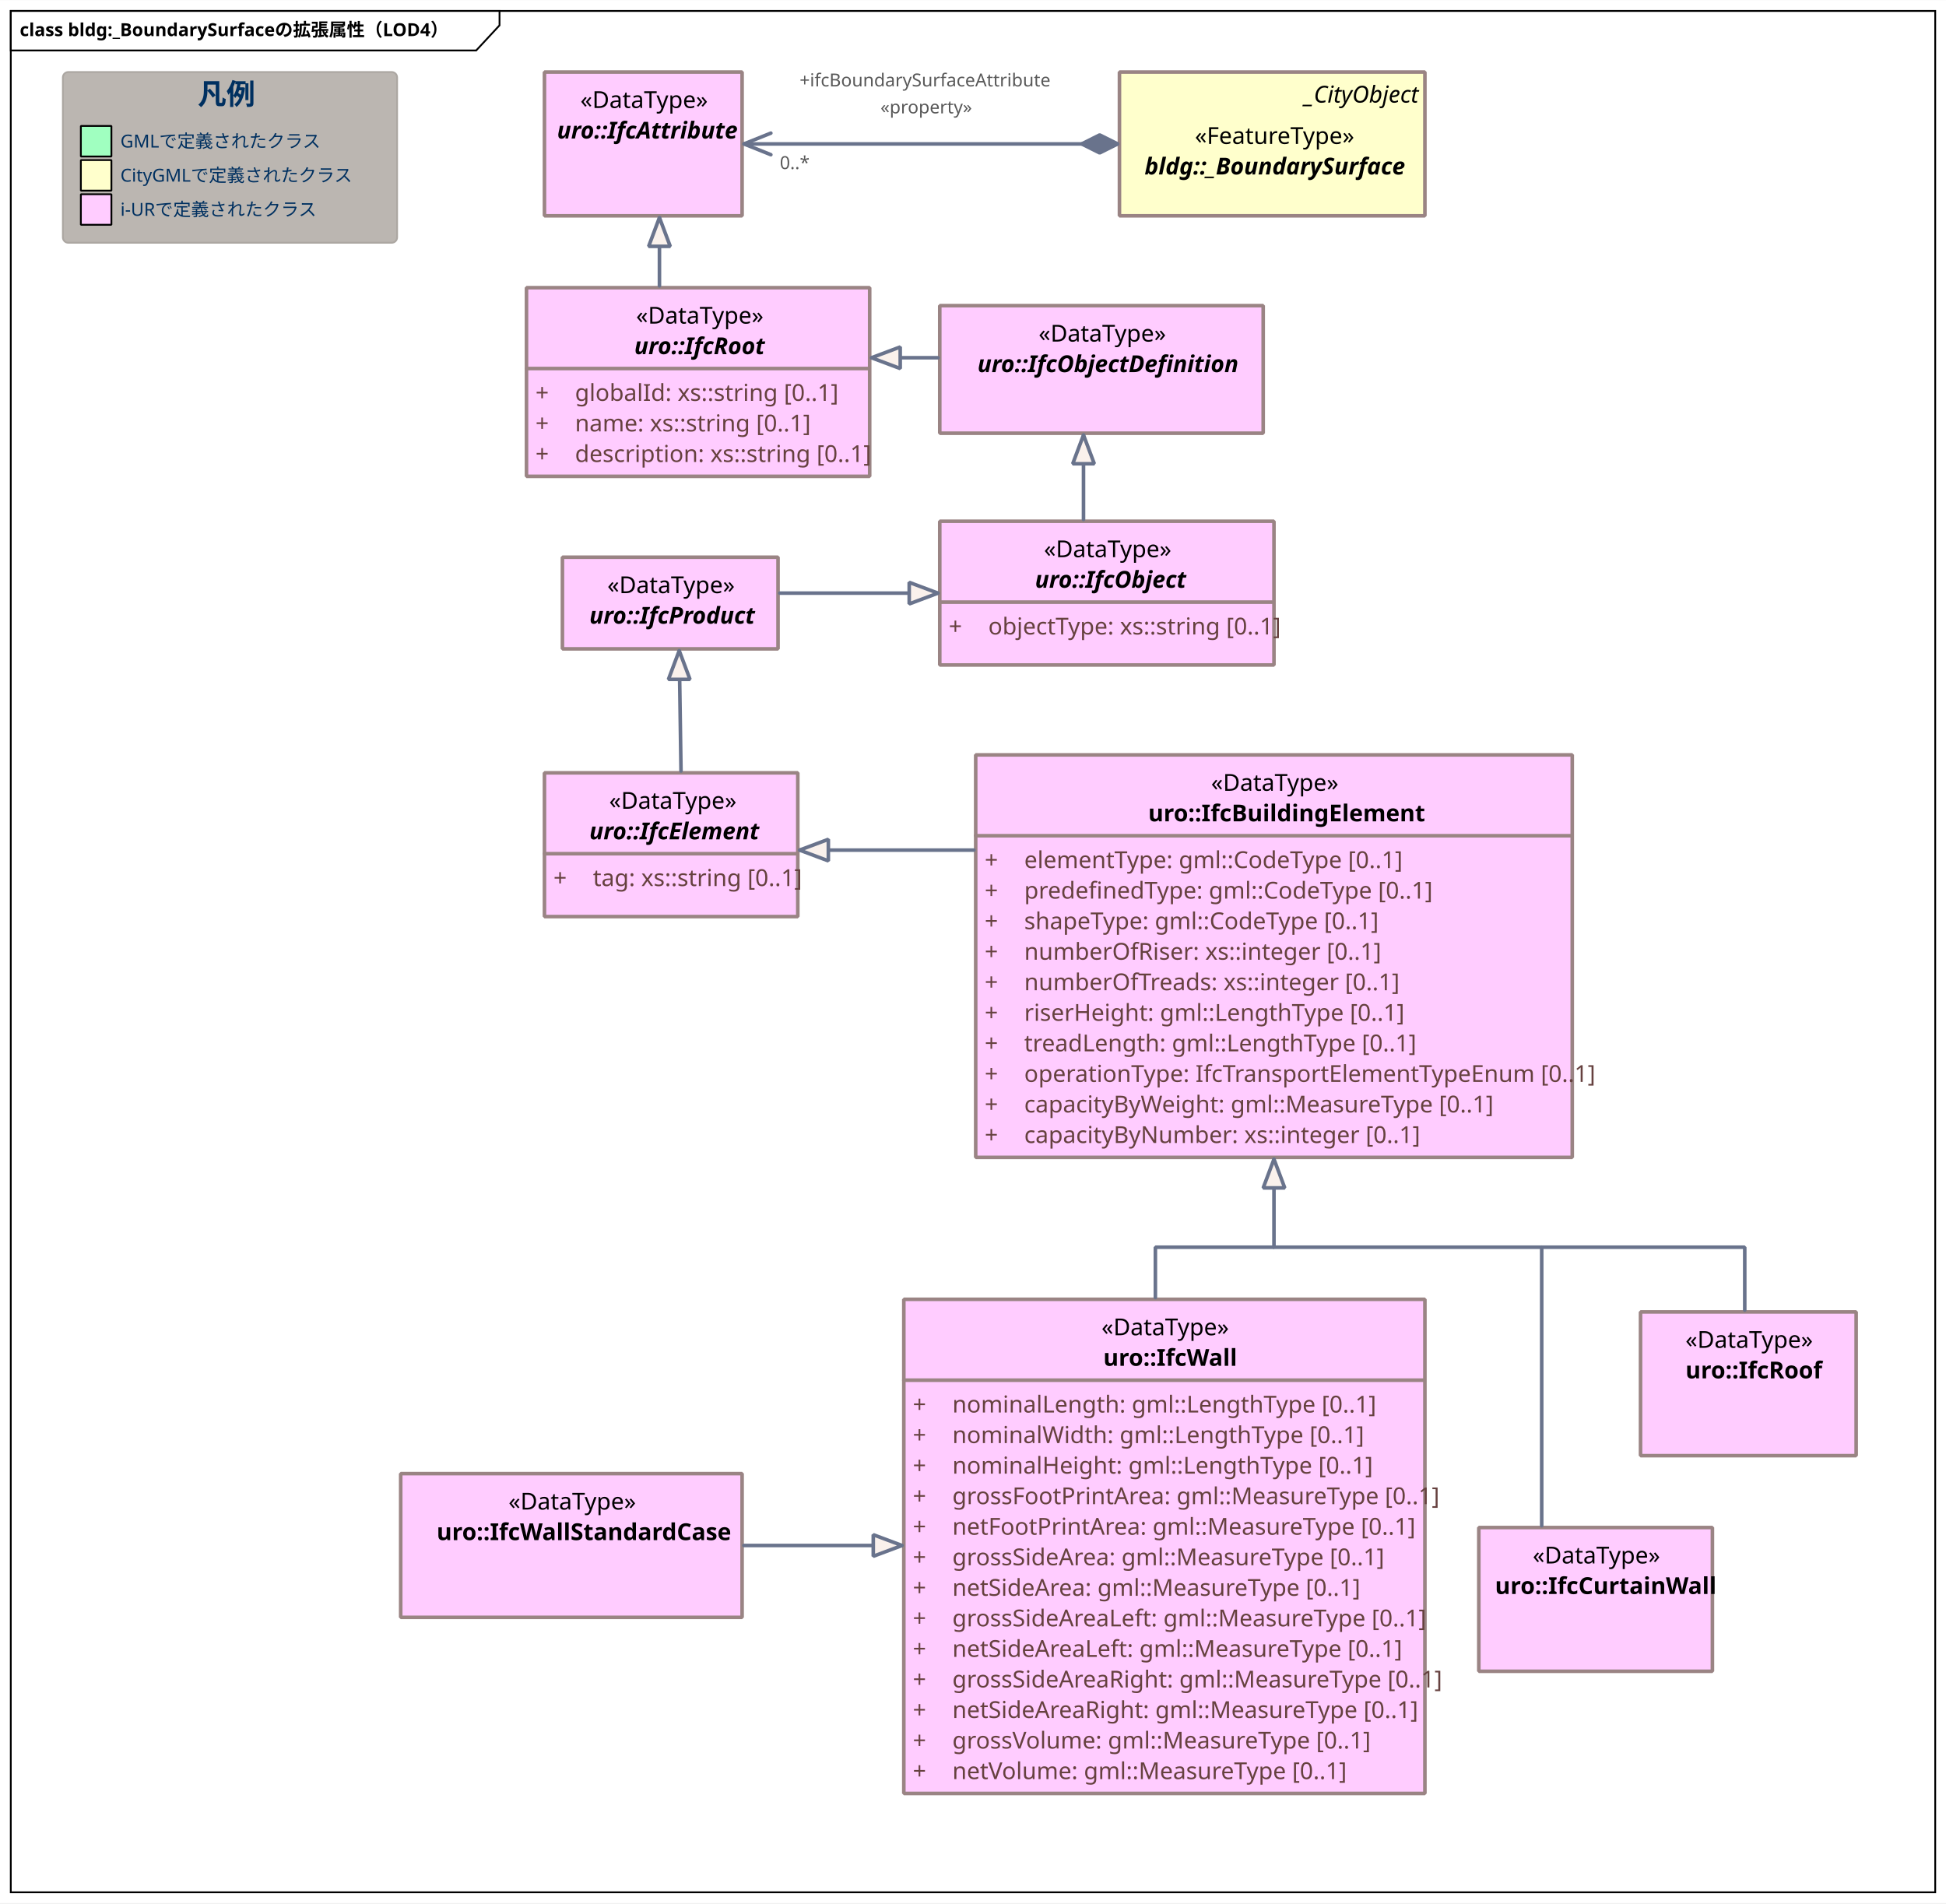
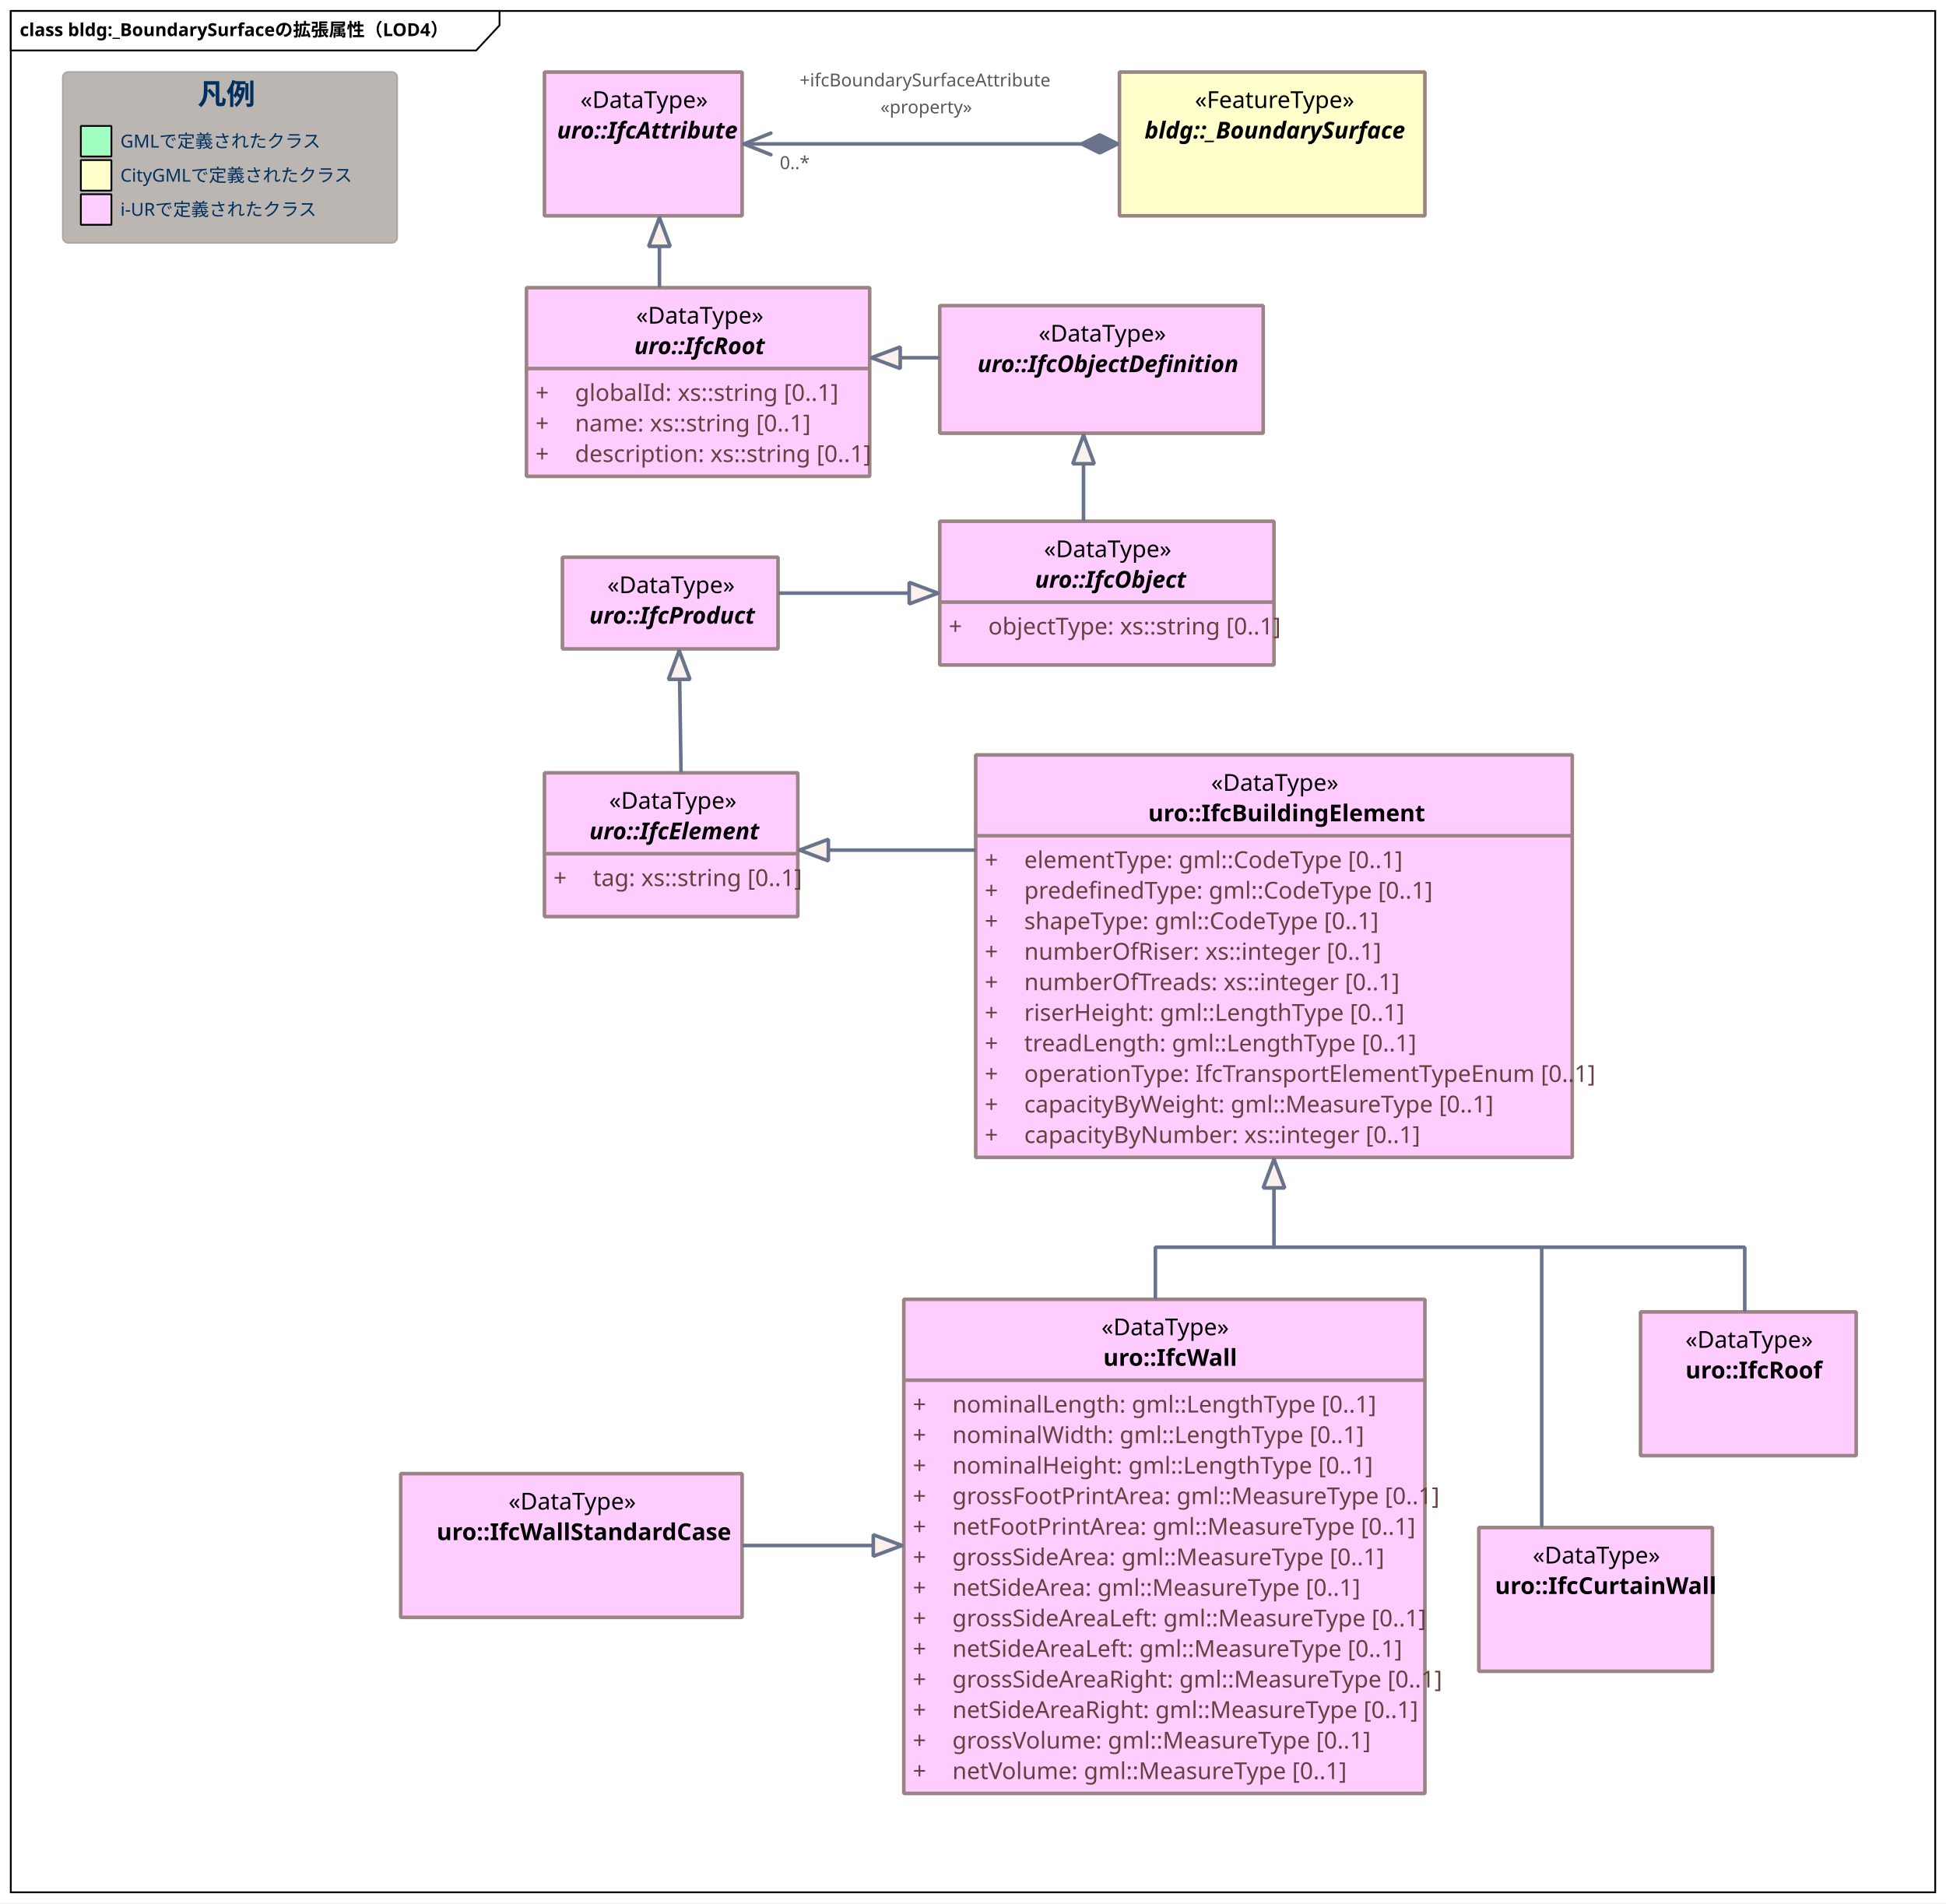
<svg xmlns="http://www.w3.org/2000/svg" width="28.65cm" height="28.02cm" viewBox="0 0 1083 1059">
  <g style="fill:#FFFFFF;fill-opacity:1.00;">
    <rect x="0" y="0" width="1083" height="1059" shape-rendering="auto" />
  </g>
  <g style="stroke-width:1;stroke-linecap:square;stroke-linejoin:miter; fill:#000000;fill-opacity:0.00; stroke:#000000; stroke-opacity:1.00">
    <path d="M 6 6 L 6 1053 L 1077 1053 L 1077 6 L 6 6" shape-rendering="auto" />
  </g>
  <g style="stroke-width:1;stroke-linecap:square;stroke-linejoin:miter; fill:#FFFFFF;fill-opacity:1.00; stroke:#000000; stroke-opacity:1.00">
    <polygon points="6 28 265 28 278 14 278 6 6 6 6 28" shape-rendering="auto" style="fill-rule:evenodd;" />
  </g>
  <g style="stroke-width:1;stroke-linecap:square;stroke-linejoin:miter; fill:#000000;fill-opacity:1.00; stroke:#000000; stroke-opacity:0.00">
    <text x="11.00" y="20.00" textLength="252" style="font-family:メイリオ; font-weight:700; font-style:normal; font-size:10px; fill:#000000;fill-opacity:1.00; stroke:#000000; stroke-opacity:0.00 stroke-width:0; white-space: pre;" xml:space="preserve" transform="rotate(-0.00 11.00 20.00)">class bldg:_BoundarySurfaceの拡張属性（LOD4）</text>
  </g>
  <g style="stroke-width:2;stroke-linecap:round;stroke-linejoin:bevel; fill:#FFFFCC;fill-opacity:1.00; stroke:#9A8484; stroke-opacity:1.00">
    <rect x="623" y="40" width="170" height="80" rx="0.00" shape-rendering="auto" />
  </g>
  <g style="stroke-width:1;stroke-linecap:round;stroke-linejoin:bevel; fill:#000000;fill-opacity:1.00; stroke:#000000; stroke-opacity:0.00">
-     <text x="726.00" y="57.00" textLength="64" style="font-family:Yu Gothic UI; font-weight:400; font-style:italic; font-size:13px; fill:#000000;fill-opacity:1.00; stroke:#000000; stroke-opacity:0.00 stroke-width:0; white-space: pre;" xml:space="preserve" transform="rotate(-0.00 726.00 57.00)">_CityObject</text>
-     <text x="665.00" y="80.00" textLength="85" style="font-family:Yu Gothic UI; font-weight:400; font-style:normal; font-size:13px; fill:#000000;fill-opacity:1.00; stroke:#000000; stroke-opacity:0.00 stroke-width:0; white-space: pre;" xml:space="preserve" transform="rotate(-0.00 665.00 80.00)">«FeatureType»</text>
-     <text x="637.00" y="97.00" textLength="141" style="font-family:Yu Gothic UI; font-weight:700; font-style:italic; font-size:13px; fill:#000000;fill-opacity:1.00; stroke:#000000; stroke-opacity:0.00 stroke-width:0; white-space: pre;" xml:space="preserve" transform="rotate(-0.00 637.00 97.00)">bldg::_BoundarySurface</text>
+     <text x="665.00" y="60.00" textLength="85" style="font-family:Yu Gothic UI; font-weight:400; font-style:normal; font-size:13px; fill:#000000;fill-opacity:1.00; stroke:#000000; stroke-opacity:0.00 stroke-width:0; white-space: pre;" xml:space="preserve" transform="rotate(-0.00 665.00 60.00)">«FeatureType»</text>
+     <text x="637.00" y="77.00" textLength="141" style="font-family:Yu Gothic UI; font-weight:700; font-style:italic; font-size:13px; fill:#000000;fill-opacity:1.00; stroke:#000000; stroke-opacity:0.00 stroke-width:0; white-space: pre;" xml:space="preserve" transform="rotate(-0.00 637.00 77.00)">bldg::_BoundarySurface</text>
  </g>
  <g style="stroke-width:2;stroke-linecap:round;stroke-linejoin:bevel; fill:#FFCCFF;fill-opacity:1.00; stroke:#9A8484; stroke-opacity:1.00">
    <rect x="303" y="40" width="110" height="80" rx="0.00" shape-rendering="auto" />
  </g>
  <g style="stroke-width:1;stroke-linecap:round;stroke-linejoin:bevel; fill:#000000;fill-opacity:1.00; stroke:#000000; stroke-opacity:0.00">
    <text x="323.00" y="60.00" textLength="69" style="font-family:Yu Gothic UI; font-weight:400; font-style:normal; font-size:13px; fill:#000000;fill-opacity:1.00; stroke:#000000; stroke-opacity:0.00 stroke-width:0; white-space: pre;" xml:space="preserve" transform="rotate(-0.00 323.00 60.00)">«DataType»</text>
    <text x="310.00" y="77.00" textLength="96" style="font-family:Yu Gothic UI; font-weight:700; font-style:italic; font-size:13px; fill:#000000;fill-opacity:1.00; stroke:#000000; stroke-opacity:0.00 stroke-width:0; white-space: pre;" xml:space="preserve" transform="rotate(-0.00 310.00 77.00)">uro::IfcAttribute</text>
  </g>
  <g style="stroke-width:2;stroke-linecap:round;stroke-linejoin:bevel; fill:#FFCCFF;fill-opacity:1.00; stroke:#9A8484; stroke-opacity:1.00">
    <rect x="293" y="160" width="191" height="105" rx="0.00" shape-rendering="auto" />
  </g>
  <g style="stroke-width:1;stroke-linecap:round;stroke-linejoin:bevel; fill:#000000;fill-opacity:1.00; stroke:#000000; stroke-opacity:0.00">
    <text x="354.00" y="180.00" textLength="69" style="font-family:Yu Gothic UI; font-weight:400; font-style:normal; font-size:13px; fill:#000000;fill-opacity:1.00; stroke:#000000; stroke-opacity:0.00 stroke-width:0; white-space: pre;" xml:space="preserve" transform="rotate(-0.00 354.00 180.00)">«DataType»</text>
    <text x="353.00" y="197.00" textLength="70" style="font-family:Yu Gothic UI; font-weight:700; font-style:italic; font-size:13px; fill:#000000;fill-opacity:1.00; stroke:#000000; stroke-opacity:0.00 stroke-width:0; white-space: pre;" xml:space="preserve" transform="rotate(-0.00 353.00 197.00)">uro::IfcRoot</text>
  </g>
  <g style="stroke-width:2;stroke-linecap:round;stroke-linejoin:bevel; fill:#000000;fill-opacity:0.00; stroke:#9A8484; stroke-opacity:1.00">
    <path d="M 293 205 L 483 205" shape-rendering="auto" />
  </g>
  <g style="stroke-width:1;stroke-linecap:round;stroke-linejoin:bevel; fill:#66413F;fill-opacity:1.00; stroke:#000000; stroke-opacity:0.00">
    <text x="298.00" y="223.00" textLength="13" style="font-family:Yu Gothic UI; font-weight:400; font-style:normal; font-size:13px; fill:#66413F;fill-opacity:1.00; stroke:#000000; stroke-opacity:0.00 stroke-width:0; white-space: pre;" xml:space="preserve" transform="rotate(-0.00 298.00 223.00)">+ </text>
    <text x="320.00" y="223.00" textLength="138" style="font-family:Yu Gothic UI; font-weight:400; font-style:normal; font-size:13px; fill:#66413F;fill-opacity:1.00; stroke:#000000; stroke-opacity:0.00 stroke-width:0; white-space: pre;" xml:space="preserve" transform="rotate(-0.00 320.00 223.00)">globalId: xs::string [0..1]</text>
    <text x="298.00" y="240.00" textLength="13" style="font-family:Yu Gothic UI; font-weight:400; font-style:normal; font-size:13px; fill:#66413F;fill-opacity:1.00; stroke:#000000; stroke-opacity:0.00 stroke-width:0; white-space: pre;" xml:space="preserve" transform="rotate(-0.00 298.00 240.00)">+ </text>
    <text x="320.00" y="240.00" textLength="122" style="font-family:Yu Gothic UI; font-weight:400; font-style:normal; font-size:13px; fill:#66413F;fill-opacity:1.00; stroke:#000000; stroke-opacity:0.00 stroke-width:0; white-space: pre;" xml:space="preserve" transform="rotate(-0.00 320.00 240.00)">name: xs::string [0..1]</text>
    <text x="298.00" y="257.00" textLength="13" style="font-family:Yu Gothic UI; font-weight:400; font-style:normal; font-size:13px; fill:#66413F;fill-opacity:1.00; stroke:#000000; stroke-opacity:0.00 stroke-width:0; white-space: pre;" xml:space="preserve" transform="rotate(-0.00 298.00 257.00)">+ </text>
    <text x="320.00" y="257.00" textLength="155" style="font-family:Yu Gothic UI; font-weight:400; font-style:normal; font-size:13px; fill:#66413F;fill-opacity:1.00; stroke:#000000; stroke-opacity:0.00 stroke-width:0; white-space: pre;" xml:space="preserve" transform="rotate(-0.00 320.00 257.00)">description: xs::string [0..1]</text>
  </g>
  <g style="stroke-width:2;stroke-linecap:round;stroke-linejoin:bevel; fill:#FFCCFF;fill-opacity:1.00; stroke:#9A8484; stroke-opacity:1.00">
    <rect x="523" y="170" width="180" height="71" rx="0.00" shape-rendering="auto" />
  </g>
  <g style="stroke-width:1;stroke-linecap:round;stroke-linejoin:bevel; fill:#000000;fill-opacity:1.00; stroke:#000000; stroke-opacity:0.00">
    <text x="578.00" y="190.00" textLength="69" style="font-family:Yu Gothic UI; font-weight:400; font-style:normal; font-size:13px; fill:#000000;fill-opacity:1.00; stroke:#000000; stroke-opacity:0.00 stroke-width:0; white-space: pre;" xml:space="preserve" transform="rotate(-0.00 578.00 190.00)">«DataType»</text>
    <text x="544.00" y="207.00" textLength="138" style="font-family:Yu Gothic UI; font-weight:700; font-style:italic; font-size:13px; fill:#000000;fill-opacity:1.00; stroke:#000000; stroke-opacity:0.00 stroke-width:0; white-space: pre;" xml:space="preserve" transform="rotate(-0.00 544.00 207.00)">uro::IfcObjectDefinition</text>
  </g>
  <g style="stroke-width:2;stroke-linecap:round;stroke-linejoin:bevel; fill:#FFCCFF;fill-opacity:1.00; stroke:#9A8484; stroke-opacity:1.00">
    <rect x="523" y="290" width="186" height="80" rx="0.00" shape-rendering="auto" />
  </g>
  <g style="stroke-width:1;stroke-linecap:round;stroke-linejoin:bevel; fill:#000000;fill-opacity:1.00; stroke:#000000; stroke-opacity:0.00">
    <text x="581.00" y="310.00" textLength="69" style="font-family:Yu Gothic UI; font-weight:400; font-style:normal; font-size:13px; fill:#000000;fill-opacity:1.00; stroke:#000000; stroke-opacity:0.00 stroke-width:0; white-space: pre;" xml:space="preserve" transform="rotate(-0.00 581.00 310.00)">«DataType»</text>
    <text x="576.00" y="327.00" textLength="80" style="font-family:Yu Gothic UI; font-weight:700; font-style:italic; font-size:13px; fill:#000000;fill-opacity:1.00; stroke:#000000; stroke-opacity:0.00 stroke-width:0; white-space: pre;" xml:space="preserve" transform="rotate(-0.00 576.00 327.00)">uro::IfcObject</text>
  </g>
  <g style="stroke-width:2;stroke-linecap:round;stroke-linejoin:bevel; fill:#000000;fill-opacity:0.00; stroke:#9A8484; stroke-opacity:1.00">
    <path d="M 523 335 L 708 335" shape-rendering="auto" />
  </g>
  <g style="stroke-width:1;stroke-linecap:round;stroke-linejoin:bevel; fill:#66413F;fill-opacity:1.00; stroke:#000000; stroke-opacity:0.00">
    <text x="528.00" y="353.00" textLength="13" style="font-family:Yu Gothic UI; font-weight:400; font-style:normal; font-size:13px; fill:#66413F;fill-opacity:1.00; stroke:#000000; stroke-opacity:0.00 stroke-width:0; white-space: pre;" xml:space="preserve" transform="rotate(-0.00 528.00 353.00)">+ </text>
    <text x="550.00" y="353.00" textLength="154" style="font-family:Yu Gothic UI; font-weight:400; font-style:normal; font-size:13px; fill:#66413F;fill-opacity:1.00; stroke:#000000; stroke-opacity:0.00 stroke-width:0; white-space: pre;" xml:space="preserve" transform="rotate(-0.00 550.00 353.00)">objectType: xs::string [0..1]</text>
  </g>
  <g style="stroke-width:2;stroke-linecap:round;stroke-linejoin:bevel; fill:#FFCCFF;fill-opacity:1.00; stroke:#9A8484; stroke-opacity:1.00">
    <rect x="313" y="310" width="120" height="51" rx="0.00" shape-rendering="auto" />
  </g>
  <g style="stroke-width:1;stroke-linecap:round;stroke-linejoin:bevel; fill:#000000;fill-opacity:1.00; stroke:#000000; stroke-opacity:0.00">
    <text x="338.00" y="330.00" textLength="69" style="font-family:Yu Gothic UI; font-weight:400; font-style:normal; font-size:13px; fill:#000000;fill-opacity:1.00; stroke:#000000; stroke-opacity:0.00 stroke-width:0; white-space: pre;" xml:space="preserve" transform="rotate(-0.00 338.00 330.00)">«DataType»</text>
    <text x="328.00" y="347.00" textLength="89" style="font-family:Yu Gothic UI; font-weight:700; font-style:italic; font-size:13px; fill:#000000;fill-opacity:1.00; stroke:#000000; stroke-opacity:0.00 stroke-width:0; white-space: pre;" xml:space="preserve" transform="rotate(-0.00 328.00 347.00)">uro::IfcProduct</text>
  </g>
  <g style="stroke-width:2;stroke-linecap:round;stroke-linejoin:bevel; fill:#FFCCFF;fill-opacity:1.00; stroke:#9A8484; stroke-opacity:1.00">
    <rect x="303" y="430" width="141" height="80" rx="0.00" shape-rendering="auto" />
  </g>
  <g style="stroke-width:1;stroke-linecap:round;stroke-linejoin:bevel; fill:#000000;fill-opacity:1.00; stroke:#000000; stroke-opacity:0.00">
    <text x="339.00" y="450.00" textLength="69" style="font-family:Yu Gothic UI; font-weight:400; font-style:normal; font-size:13px; fill:#000000;fill-opacity:1.00; stroke:#000000; stroke-opacity:0.00 stroke-width:0; white-space: pre;" xml:space="preserve" transform="rotate(-0.00 339.00 450.00)">«DataType»</text>
    <text x="328.00" y="467.00" textLength="90" style="font-family:Yu Gothic UI; font-weight:700; font-style:italic; font-size:13px; fill:#000000;fill-opacity:1.00; stroke:#000000; stroke-opacity:0.00 stroke-width:0; white-space: pre;" xml:space="preserve" transform="rotate(-0.00 328.00 467.00)">uro::IfcElement</text>
  </g>
  <g style="stroke-width:2;stroke-linecap:round;stroke-linejoin:bevel; fill:#000000;fill-opacity:0.00; stroke:#9A8484; stroke-opacity:1.00">
    <path d="M 303 475 L 443 475" shape-rendering="auto" />
  </g>
  <g style="stroke-width:1;stroke-linecap:round;stroke-linejoin:bevel; fill:#66413F;fill-opacity:1.00; stroke:#000000; stroke-opacity:0.00">
    <text x="308.00" y="493.00" textLength="13" style="font-family:Yu Gothic UI; font-weight:400; font-style:normal; font-size:13px; fill:#66413F;fill-opacity:1.00; stroke:#000000; stroke-opacity:0.00 stroke-width:0; white-space: pre;" xml:space="preserve" transform="rotate(-0.00 308.00 493.00)">+ </text>
    <text x="330.00" y="493.00" textLength="109" style="font-family:Yu Gothic UI; font-weight:400; font-style:normal; font-size:13px; fill:#66413F;fill-opacity:1.00; stroke:#000000; stroke-opacity:0.00 stroke-width:0; white-space: pre;" xml:space="preserve" transform="rotate(-0.00 330.00 493.00)">tag: xs::string [0..1]</text>
  </g>
  <g style="stroke-width:2;stroke-linecap:round;stroke-linejoin:bevel; fill:#FFCCFF;fill-opacity:1.00; stroke:#9A8484; stroke-opacity:1.00">
    <rect x="543" y="420" width="332" height="224" rx="0.00" shape-rendering="auto" />
  </g>
  <g style="stroke-width:1;stroke-linecap:round;stroke-linejoin:bevel; fill:#000000;fill-opacity:1.00; stroke:#000000; stroke-opacity:0.00">
    <text x="674.00" y="440.00" textLength="69" style="font-family:Yu Gothic UI; font-weight:400; font-style:normal; font-size:13px; fill:#000000;fill-opacity:1.00; stroke:#000000; stroke-opacity:0.00 stroke-width:0; white-space: pre;" xml:space="preserve" transform="rotate(-0.00 674.00 440.00)">«DataType»</text>
    <text x="639.00" y="457.00" textLength="139" style="font-family:Yu Gothic UI; font-weight:700; font-style:normal; font-size:13px; fill:#000000;fill-opacity:1.00; stroke:#000000; stroke-opacity:0.00 stroke-width:0; white-space: pre;" xml:space="preserve" transform="rotate(-0.00 639.00 457.00)">uro::IfcBuildingElement</text>
  </g>
  <g style="stroke-width:2;stroke-linecap:round;stroke-linejoin:bevel; fill:#000000;fill-opacity:0.00; stroke:#9A8484; stroke-opacity:1.00">
    <path d="M 543 465 L 874 465" shape-rendering="auto" />
  </g>
  <g style="stroke-width:1;stroke-linecap:round;stroke-linejoin:bevel; fill:#66413F;fill-opacity:1.00; stroke:#000000; stroke-opacity:0.00">
    <text x="548.00" y="483.00" textLength="13" style="font-family:Yu Gothic UI; font-weight:400; font-style:normal; font-size:13px; fill:#66413F;fill-opacity:1.00; stroke:#000000; stroke-opacity:0.00 stroke-width:0; white-space: pre;" xml:space="preserve" transform="rotate(-0.00 548.00 483.00)">+ </text>
    <text x="570.00" y="483.00" textLength="200" style="font-family:Yu Gothic UI; font-weight:400; font-style:normal; font-size:13px; fill:#66413F;fill-opacity:1.00; stroke:#000000; stroke-opacity:0.00 stroke-width:0; white-space: pre;" xml:space="preserve" transform="rotate(-0.00 570.00 483.00)">elementType: gml::CodeType [0..1]</text>
    <text x="548.00" y="500.00" textLength="13" style="font-family:Yu Gothic UI; font-weight:400; font-style:normal; font-size:13px; fill:#66413F;fill-opacity:1.00; stroke:#000000; stroke-opacity:0.00 stroke-width:0; white-space: pre;" xml:space="preserve" transform="rotate(-0.00 548.00 500.00)">+ </text>
    <text x="570.00" y="500.00" textLength="218" style="font-family:Yu Gothic UI; font-weight:400; font-style:normal; font-size:13px; fill:#66413F;fill-opacity:1.00; stroke:#000000; stroke-opacity:0.00 stroke-width:0; white-space: pre;" xml:space="preserve" transform="rotate(-0.00 570.00 500.00)">predefinedType: gml::CodeType [0..1]</text>
    <text x="548.00" y="517.00" textLength="13" style="font-family:Yu Gothic UI; font-weight:400; font-style:normal; font-size:13px; fill:#66413F;fill-opacity:1.00; stroke:#000000; stroke-opacity:0.00 stroke-width:0; white-space: pre;" xml:space="preserve" transform="rotate(-0.00 548.00 517.00)">+ </text>
    <text x="570.00" y="517.00" textLength="189" style="font-family:Yu Gothic UI; font-weight:400; font-style:normal; font-size:13px; fill:#66413F;fill-opacity:1.00; stroke:#000000; stroke-opacity:0.00 stroke-width:0; white-space: pre;" xml:space="preserve" transform="rotate(-0.00 570.00 517.00)">shapeType: gml::CodeType [0..1]</text>
    <text x="548.00" y="534.00" textLength="13" style="font-family:Yu Gothic UI; font-weight:400; font-style:normal; font-size:13px; fill:#66413F;fill-opacity:1.00; stroke:#000000; stroke-opacity:0.00 stroke-width:0; white-space: pre;" xml:space="preserve" transform="rotate(-0.00 548.00 534.00)">+ </text>
    <text x="570.00" y="534.00" textLength="186" style="font-family:Yu Gothic UI; font-weight:400; font-style:normal; font-size:13px; fill:#66413F;fill-opacity:1.00; stroke:#000000; stroke-opacity:0.00 stroke-width:0; white-space: pre;" xml:space="preserve" transform="rotate(-0.00 570.00 534.00)">numberOfRiser: xs::integer [0..1]</text>
    <text x="548.00" y="551.00" textLength="13" style="font-family:Yu Gothic UI; font-weight:400; font-style:normal; font-size:13px; fill:#66413F;fill-opacity:1.00; stroke:#000000; stroke-opacity:0.00 stroke-width:0; white-space: pre;" xml:space="preserve" transform="rotate(-0.00 548.00 551.00)">+ </text>
    <text x="570.00" y="551.00" textLength="197" style="font-family:Yu Gothic UI; font-weight:400; font-style:normal; font-size:13px; fill:#66413F;fill-opacity:1.00; stroke:#000000; stroke-opacity:0.00 stroke-width:0; white-space: pre;" xml:space="preserve" transform="rotate(-0.00 570.00 551.00)">numberOfTreads: xs::integer [0..1]</text>
    <text x="548.00" y="568.00" textLength="13" style="font-family:Yu Gothic UI; font-weight:400; font-style:normal; font-size:13px; fill:#66413F;fill-opacity:1.00; stroke:#000000; stroke-opacity:0.00 stroke-width:0; white-space: pre;" xml:space="preserve" transform="rotate(-0.00 548.00 568.00)">+ </text>
    <text x="570.00" y="568.00" textLength="198" style="font-family:Yu Gothic UI; font-weight:400; font-style:normal; font-size:13px; fill:#66413F;fill-opacity:1.00; stroke:#000000; stroke-opacity:0.00 stroke-width:0; white-space: pre;" xml:space="preserve" transform="rotate(-0.00 570.00 568.00)">riserHeight: gml::LengthType [0..1]</text>
    <text x="548.00" y="585.00" textLength="13" style="font-family:Yu Gothic UI; font-weight:400; font-style:normal; font-size:13px; fill:#66413F;fill-opacity:1.00; stroke:#000000; stroke-opacity:0.00 stroke-width:0; white-space: pre;" xml:space="preserve" transform="rotate(-0.00 548.00 585.00)">+ </text>
    <text x="570.00" y="585.00" textLength="204" style="font-family:Yu Gothic UI; font-weight:400; font-style:normal; font-size:13px; fill:#66413F;fill-opacity:1.00; stroke:#000000; stroke-opacity:0.00 stroke-width:0; white-space: pre;" xml:space="preserve" transform="rotate(-0.00 570.00 585.00)">treadLength: gml::LengthType [0..1]</text>
    <text x="548.00" y="602.00" textLength="13" style="font-family:Yu Gothic UI; font-weight:400; font-style:normal; font-size:13px; fill:#66413F;fill-opacity:1.00; stroke:#000000; stroke-opacity:0.00 stroke-width:0; white-space: pre;" xml:space="preserve" transform="rotate(-0.00 548.00 602.00)">+ </text>
    <text x="570.00" y="602.00" textLength="300" style="font-family:Yu Gothic UI; font-weight:400; font-style:normal; font-size:13px; fill:#66413F;fill-opacity:1.00; stroke:#000000; stroke-opacity:0.00 stroke-width:0; white-space: pre;" xml:space="preserve" transform="rotate(-0.00 570.00 602.00)">operationType: IfcTransportElementTypeEnum [0..1]</text>
    <text x="548.00" y="619.00" textLength="13" style="font-family:Yu Gothic UI; font-weight:400; font-style:normal; font-size:13px; fill:#66413F;fill-opacity:1.00; stroke:#000000; stroke-opacity:0.00 stroke-width:0; white-space: pre;" xml:space="preserve" transform="rotate(-0.00 548.00 619.00)">+ </text>
    <text x="570.00" y="619.00" textLength="247" style="font-family:Yu Gothic UI; font-weight:400; font-style:normal; font-size:13px; fill:#66413F;fill-opacity:1.00; stroke:#000000; stroke-opacity:0.00 stroke-width:0; white-space: pre;" xml:space="preserve" transform="rotate(-0.00 570.00 619.00)">capacityByWeight: gml::MeasureType [0..1]</text>
    <text x="548.00" y="636.00" textLength="13" style="font-family:Yu Gothic UI; font-weight:400; font-style:normal; font-size:13px; fill:#66413F;fill-opacity:1.00; stroke:#000000; stroke-opacity:0.00 stroke-width:0; white-space: pre;" xml:space="preserve" transform="rotate(-0.00 548.00 636.00)">+ </text>
    <text x="570.00" y="636.00" textLength="206" style="font-family:Yu Gothic UI; font-weight:400; font-style:normal; font-size:13px; fill:#66413F;fill-opacity:1.00; stroke:#000000; stroke-opacity:0.00 stroke-width:0; white-space: pre;" xml:space="preserve" transform="rotate(-0.00 570.00 636.00)">capacityByNumber: xs::integer [0..1]</text>
  </g>
  <g style="stroke-width:2;stroke-linecap:round;stroke-linejoin:bevel; fill:#FFCCFF;fill-opacity:1.00; stroke:#9A8484; stroke-opacity:1.00">
    <rect x="503" y="723" width="290" height="275" rx="0.00" shape-rendering="auto" />
  </g>
  <g style="stroke-width:1;stroke-linecap:round;stroke-linejoin:bevel; fill:#000000;fill-opacity:1.00; stroke:#000000; stroke-opacity:0.00">
    <text x="613.00" y="743.00" textLength="69" style="font-family:Yu Gothic UI; font-weight:400; font-style:normal; font-size:13px; fill:#000000;fill-opacity:1.00; stroke:#000000; stroke-opacity:0.00 stroke-width:0; white-space: pre;" xml:space="preserve" transform="rotate(-0.00 613.00 743.00)">«DataType»</text>
    <text x="614.00" y="760.00" textLength="67" style="font-family:Yu Gothic UI; font-weight:700; font-style:normal; font-size:13px; fill:#000000;fill-opacity:1.00; stroke:#000000; stroke-opacity:0.00 stroke-width:0; white-space: pre;" xml:space="preserve" transform="rotate(-0.00 614.00 760.00)">uro::IfcWall</text>
  </g>
  <g style="stroke-width:2;stroke-linecap:round;stroke-linejoin:bevel; fill:#000000;fill-opacity:0.00; stroke:#9A8484; stroke-opacity:1.00">
    <path d="M 503 768 L 792 768" shape-rendering="auto" />
  </g>
  <g style="stroke-width:1;stroke-linecap:round;stroke-linejoin:bevel; fill:#66413F;fill-opacity:1.00; stroke:#000000; stroke-opacity:0.00">
    <text x="508.00" y="786.00" textLength="13" style="font-family:Yu Gothic UI; font-weight:400; font-style:normal; font-size:13px; fill:#66413F;fill-opacity:1.00; stroke:#000000; stroke-opacity:0.00 stroke-width:0; white-space: pre;" xml:space="preserve" transform="rotate(-0.00 508.00 786.00)">+ </text>
    <text x="530.00" y="786.00" textLength="219" style="font-family:Yu Gothic UI; font-weight:400; font-style:normal; font-size:13px; fill:#66413F;fill-opacity:1.00; stroke:#000000; stroke-opacity:0.00 stroke-width:0; white-space: pre;" xml:space="preserve" transform="rotate(-0.00 530.00 786.00)">nominalLength: gml::LengthType [0..1]</text>
    <text x="508.00" y="803.00" textLength="13" style="font-family:Yu Gothic UI; font-weight:400; font-style:normal; font-size:13px; fill:#66413F;fill-opacity:1.00; stroke:#000000; stroke-opacity:0.00 stroke-width:0; white-space: pre;" xml:space="preserve" transform="rotate(-0.00 508.00 803.00)">+ </text>
    <text x="530.00" y="803.00" textLength="214" style="font-family:Yu Gothic UI; font-weight:400; font-style:normal; font-size:13px; fill:#66413F;fill-opacity:1.00; stroke:#000000; stroke-opacity:0.00 stroke-width:0; white-space: pre;" xml:space="preserve" transform="rotate(-0.00 530.00 803.00)">nominalWidth: gml::LengthType [0..1]</text>
    <text x="508.00" y="820.00" textLength="13" style="font-family:Yu Gothic UI; font-weight:400; font-style:normal; font-size:13px; fill:#66413F;fill-opacity:1.00; stroke:#000000; stroke-opacity:0.00 stroke-width:0; white-space: pre;" xml:space="preserve" transform="rotate(-0.00 508.00 820.00)">+ </text>
    <text x="530.00" y="820.00" textLength="218" style="font-family:Yu Gothic UI; font-weight:400; font-style:normal; font-size:13px; fill:#66413F;fill-opacity:1.00; stroke:#000000; stroke-opacity:0.00 stroke-width:0; white-space: pre;" xml:space="preserve" transform="rotate(-0.00 530.00 820.00)">nominalHeight: gml::LengthType [0..1]</text>
    <text x="508.00" y="837.00" textLength="13" style="font-family:Yu Gothic UI; font-weight:400; font-style:normal; font-size:13px; fill:#66413F;fill-opacity:1.00; stroke:#000000; stroke-opacity:0.00 stroke-width:0; white-space: pre;" xml:space="preserve" transform="rotate(-0.00 508.00 837.00)">+ </text>
    <text x="530.00" y="837.00" textLength="258" style="font-family:Yu Gothic UI; font-weight:400; font-style:normal; font-size:13px; fill:#66413F;fill-opacity:1.00; stroke:#000000; stroke-opacity:0.00 stroke-width:0; white-space: pre;" xml:space="preserve" transform="rotate(-0.00 530.00 837.00)">grossFootPrintArea: gml::MeasureType [0..1]</text>
    <text x="508.00" y="854.00" textLength="13" style="font-family:Yu Gothic UI; font-weight:400; font-style:normal; font-size:13px; fill:#66413F;fill-opacity:1.00; stroke:#000000; stroke-opacity:0.00 stroke-width:0; white-space: pre;" xml:space="preserve" transform="rotate(-0.00 508.00 854.00)">+ </text>
    <text x="530.00" y="854.00" textLength="243" style="font-family:Yu Gothic UI; font-weight:400; font-style:normal; font-size:13px; fill:#66413F;fill-opacity:1.00; stroke:#000000; stroke-opacity:0.00 stroke-width:0; white-space: pre;" xml:space="preserve" transform="rotate(-0.00 530.00 854.00)">netFootPrintArea: gml::MeasureType [0..1]</text>
    <text x="508.00" y="871.00" textLength="13" style="font-family:Yu Gothic UI; font-weight:400; font-style:normal; font-size:13px; fill:#66413F;fill-opacity:1.00; stroke:#000000; stroke-opacity:0.00 stroke-width:0; white-space: pre;" xml:space="preserve" transform="rotate(-0.00 508.00 871.00)">+ </text>
    <text x="530.00" y="871.00" textLength="231" style="font-family:Yu Gothic UI; font-weight:400; font-style:normal; font-size:13px; fill:#66413F;fill-opacity:1.00; stroke:#000000; stroke-opacity:0.00 stroke-width:0; white-space: pre;" xml:space="preserve" transform="rotate(-0.00 530.00 871.00)">grossSideArea: gml::MeasureType [0..1]</text>
    <text x="508.00" y="888.00" textLength="13" style="font-family:Yu Gothic UI; font-weight:400; font-style:normal; font-size:13px; fill:#66413F;fill-opacity:1.00; stroke:#000000; stroke-opacity:0.00 stroke-width:0; white-space: pre;" xml:space="preserve" transform="rotate(-0.00 508.00 888.00)">+ </text>
    <text x="530.00" y="888.00" textLength="216" style="font-family:Yu Gothic UI; font-weight:400; font-style:normal; font-size:13px; fill:#66413F;fill-opacity:1.00; stroke:#000000; stroke-opacity:0.00 stroke-width:0; white-space: pre;" xml:space="preserve" transform="rotate(-0.00 530.00 888.00)">netSideArea: gml::MeasureType [0..1]</text>
    <text x="508.00" y="905.00" textLength="13" style="font-family:Yu Gothic UI; font-weight:400; font-style:normal; font-size:13px; fill:#66413F;fill-opacity:1.00; stroke:#000000; stroke-opacity:0.00 stroke-width:0; white-space: pre;" xml:space="preserve" transform="rotate(-0.00 508.00 905.00)">+ </text>
    <text x="530.00" y="905.00" textLength="252" style="font-family:Yu Gothic UI; font-weight:400; font-style:normal; font-size:13px; fill:#66413F;fill-opacity:1.00; stroke:#000000; stroke-opacity:0.00 stroke-width:0; white-space: pre;" xml:space="preserve" transform="rotate(-0.00 530.00 905.00)">grossSideAreaLeft: gml::MeasureType [0..1]</text>
    <text x="508.00" y="922.00" textLength="13" style="font-family:Yu Gothic UI; font-weight:400; font-style:normal; font-size:13px; fill:#66413F;fill-opacity:1.00; stroke:#000000; stroke-opacity:0.00 stroke-width:0; white-space: pre;" xml:space="preserve" transform="rotate(-0.00 508.00 922.00)">+ </text>
    <text x="530.00" y="922.00" textLength="237" style="font-family:Yu Gothic UI; font-weight:400; font-style:normal; font-size:13px; fill:#66413F;fill-opacity:1.00; stroke:#000000; stroke-opacity:0.00 stroke-width:0; white-space: pre;" xml:space="preserve" transform="rotate(-0.00 530.00 922.00)">netSideAreaLeft: gml::MeasureType [0..1]</text>
    <text x="508.00" y="939.00" textLength="13" style="font-family:Yu Gothic UI; font-weight:400; font-style:normal; font-size:13px; fill:#66413F;fill-opacity:1.00; stroke:#000000; stroke-opacity:0.00 stroke-width:0; white-space: pre;" xml:space="preserve" transform="rotate(-0.00 508.00 939.00)">+ </text>
    <text x="530.00" y="939.00" textLength="261" style="font-family:Yu Gothic UI; font-weight:400; font-style:normal; font-size:13px; fill:#66413F;fill-opacity:1.00; stroke:#000000; stroke-opacity:0.00 stroke-width:0; white-space: pre;" xml:space="preserve" transform="rotate(-0.00 530.00 939.00)">grossSideAreaRight: gml::MeasureType [0..1]</text>
    <text x="508.00" y="956.00" textLength="13" style="font-family:Yu Gothic UI; font-weight:400; font-style:normal; font-size:13px; fill:#66413F;fill-opacity:1.00; stroke:#000000; stroke-opacity:0.00 stroke-width:0; white-space: pre;" xml:space="preserve" transform="rotate(-0.00 508.00 956.00)">+ </text>
    <text x="530.00" y="956.00" textLength="246" style="font-family:Yu Gothic UI; font-weight:400; font-style:normal; font-size:13px; fill:#66413F;fill-opacity:1.00; stroke:#000000; stroke-opacity:0.00 stroke-width:0; white-space: pre;" xml:space="preserve" transform="rotate(-0.00 530.00 956.00)">netSideAreaRight: gml::MeasureType [0..1]</text>
    <text x="508.00" y="973.00" textLength="13" style="font-family:Yu Gothic UI; font-weight:400; font-style:normal; font-size:13px; fill:#66413F;fill-opacity:1.00; stroke:#000000; stroke-opacity:0.00 stroke-width:0; white-space: pre;" xml:space="preserve" transform="rotate(-0.00 508.00 973.00)">+ </text>
    <text x="530.00" y="973.00" textLength="223" style="font-family:Yu Gothic UI; font-weight:400; font-style:normal; font-size:13px; fill:#66413F;fill-opacity:1.00; stroke:#000000; stroke-opacity:0.00 stroke-width:0; white-space: pre;" xml:space="preserve" transform="rotate(-0.00 530.00 973.00)">grossVolume: gml::MeasureType [0..1]</text>
    <text x="508.00" y="990.00" textLength="13" style="font-family:Yu Gothic UI; font-weight:400; font-style:normal; font-size:13px; fill:#66413F;fill-opacity:1.00; stroke:#000000; stroke-opacity:0.00 stroke-width:0; white-space: pre;" xml:space="preserve" transform="rotate(-0.00 508.00 990.00)">+ </text>
    <text x="530.00" y="990.00" textLength="208" style="font-family:Yu Gothic UI; font-weight:400; font-style:normal; font-size:13px; fill:#66413F;fill-opacity:1.00; stroke:#000000; stroke-opacity:0.00 stroke-width:0; white-space: pre;" xml:space="preserve" transform="rotate(-0.00 530.00 990.00)">netVolume: gml::MeasureType [0..1]</text>
  </g>
  <g style="stroke-width:2;stroke-linecap:round;stroke-linejoin:bevel; fill:#FFCCFF;fill-opacity:1.00; stroke:#9A8484; stroke-opacity:1.00">
    <rect x="823" y="850" width="130" height="80" rx="0.00" shape-rendering="auto" />
  </g>
  <g style="stroke-width:1;stroke-linecap:round;stroke-linejoin:bevel; fill:#000000;fill-opacity:1.00; stroke:#000000; stroke-opacity:0.00">
    <text x="853.00" y="870.00" textLength="69" style="font-family:Yu Gothic UI; font-weight:400; font-style:normal; font-size:13px; fill:#000000;fill-opacity:1.00; stroke:#000000; stroke-opacity:0.00 stroke-width:0; white-space: pre;" xml:space="preserve" transform="rotate(-0.00 853.00 870.00)">«DataType»</text>
    <text x="832.00" y="887.00" textLength="111" style="font-family:Yu Gothic UI; font-weight:700; font-style:normal; font-size:13px; fill:#000000;fill-opacity:1.00; stroke:#000000; stroke-opacity:0.00 stroke-width:0; white-space: pre;" xml:space="preserve" transform="rotate(-0.00 832.00 887.00)">uro::IfcCurtainWall</text>
  </g>
  <g style="stroke-width:2;stroke-linecap:round;stroke-linejoin:bevel; fill:#FFCCFF;fill-opacity:1.00; stroke:#9A8484; stroke-opacity:1.00">
    <rect x="913" y="730" width="120" height="80" rx="0.00" shape-rendering="auto" />
  </g>
  <g style="stroke-width:1;stroke-linecap:round;stroke-linejoin:bevel; fill:#000000;fill-opacity:1.00; stroke:#000000; stroke-opacity:0.00">
    <text x="938.00" y="750.00" textLength="69" style="font-family:Yu Gothic UI; font-weight:400; font-style:normal; font-size:13px; fill:#000000;fill-opacity:1.00; stroke:#000000; stroke-opacity:0.00 stroke-width:0; white-space: pre;" xml:space="preserve" transform="rotate(-0.00 938.00 750.00)">«DataType»</text>
    <text x="938.00" y="767.00" textLength="69" style="font-family:Yu Gothic UI; font-weight:700; font-style:normal; font-size:13px; fill:#000000;fill-opacity:1.00; stroke:#000000; stroke-opacity:0.00 stroke-width:0; white-space: pre;" xml:space="preserve" transform="rotate(-0.00 938.00 767.00)">uro::IfcRoof</text>
  </g>
  <g style="stroke-width:2;stroke-linecap:round;stroke-linejoin:bevel; fill:#FFCCFF;fill-opacity:1.00; stroke:#9A8484; stroke-opacity:1.00">
    <rect x="223" y="820" width="190" height="80" rx="0.00" shape-rendering="auto" />
  </g>
  <g style="stroke-width:1;stroke-linecap:round;stroke-linejoin:bevel; fill:#000000;fill-opacity:1.00; stroke:#000000; stroke-opacity:0.00">
    <text x="283.00" y="840.00" textLength="69" style="font-family:Yu Gothic UI; font-weight:400; font-style:normal; font-size:13px; fill:#000000;fill-opacity:1.00; stroke:#000000; stroke-opacity:0.00 stroke-width:0; white-space: pre;" xml:space="preserve" transform="rotate(-0.00 283.00 840.00)">«DataType»</text>
    <text x="243.00" y="857.00" textLength="150" style="font-family:Yu Gothic UI; font-weight:700; font-style:normal; font-size:13px; fill:#000000;fill-opacity:1.00; stroke:#000000; stroke-opacity:0.00 stroke-width:0; white-space: pre;" xml:space="preserve" transform="rotate(-0.00 243.00 857.00)">uro::IfcWallStandardCase</text>
  </g>
  <g style="stroke-width:1;stroke-linecap:round;stroke-linejoin:bevel; fill:#BBB6B1;fill-opacity:1.00; stroke:#ACA7A2; stroke-opacity:1.00">
    <rect x="35" y="40" width="186" height="95" rx="3.00" shape-rendering="auto" />
  </g>
  <g style="stroke-width:1;stroke-linecap:round;stroke-linejoin:bevel; fill:#A0FFC0;fill-opacity:1.00; stroke:#000000; stroke-opacity:1.00">
    <rect x="45" y="70" width="17" height="17" rx="0.00" shape-rendering="auto" />
  </g>
  <g style="stroke-width:1;stroke-linecap:round;stroke-linejoin:bevel; fill:#003060;fill-opacity:1.00; stroke:#000000; stroke-opacity:0.00">
    <text x="67.00" y="82.00" textLength="111" style="font-family:メイリオ; font-weight:0; font-style:normal; font-size:10px; fill:#003060;fill-opacity:1.00; stroke:#000000; stroke-opacity:0.00 stroke-width:0; white-space: pre;" xml:space="preserve" transform="rotate(-0.00 67.00 82.00)">GMLで定義されたクラス</text>
  </g>
  <g style="stroke-width:1;stroke-linecap:round;stroke-linejoin:bevel; fill:#FFFFCC;fill-opacity:1.00; stroke:#000000; stroke-opacity:1.00">
    <rect x="45" y="89" width="17" height="17" rx="0.00" shape-rendering="auto" />
  </g>
  <g style="stroke-width:1;stroke-linecap:round;stroke-linejoin:bevel; fill:#003060;fill-opacity:1.00; stroke:#000000; stroke-opacity:0.00">
    <text x="67.00" y="101.00" textLength="131" style="font-family:メイリオ; font-weight:0; font-style:normal; font-size:10px; fill:#003060;fill-opacity:1.00; stroke:#000000; stroke-opacity:0.00 stroke-width:0; white-space: pre;" xml:space="preserve" transform="rotate(-0.00 67.00 101.00)">CityGMLで定義されたクラス</text>
  </g>
  <g style="stroke-width:1;stroke-linecap:round;stroke-linejoin:bevel; fill:#FFCCFF;fill-opacity:1.00; stroke:#000000; stroke-opacity:1.00">
    <rect x="45" y="108" width="17" height="17" rx="0.00" shape-rendering="auto" />
  </g>
  <g style="stroke-width:1;stroke-linecap:round;stroke-linejoin:bevel; fill:#003060;fill-opacity:1.00; stroke:#000000; stroke-opacity:0.00">
    <text x="67.00" y="120.00" textLength="111" style="font-family:メイリオ; font-weight:0; font-style:normal; font-size:10px; fill:#003060;fill-opacity:1.00; stroke:#000000; stroke-opacity:0.00 stroke-width:0; white-space: pre;" xml:space="preserve" transform="rotate(-0.00 67.00 120.00)">i-URで定義されたクラス</text>
    <text x="110.00" y="58.00" textLength="22" style="font-family:メイリオ; font-weight:700; font-style:normal; font-size:16px; fill:#003060;fill-opacity:1.00; stroke:#000000; stroke-opacity:0.00 stroke-width:0; white-space: pre;" xml:space="preserve" transform="rotate(-0.00 110.00 58.00)">凡例</text>
  </g>
  <g style="stroke-width:2;stroke-linecap:round;stroke-linejoin:bevel; fill:#000000;fill-opacity:0.00; stroke:#69738C; stroke-opacity:1.00">
    <path d="M 414 860 L 502 860" shape-rendering="auto" />
  </g>
  <g style="stroke-width:2;stroke-linecap:round;stroke-linejoin:bevel; fill:#FAF1EC;fill-opacity:1.00; stroke:#69738C; stroke-opacity:1.00">
    <polygon points="486 866 486 854 502 860" shape-rendering="auto" style="fill-rule:evenodd;" />
  </g>
  <g style="stroke-width:2;stroke-linecap:round;stroke-linejoin:bevel; fill:#000000;fill-opacity:0.00; stroke:#69738C; stroke-opacity:1.00">
    <path d="M 643 722 L 643 694 L 709 694 L 709 645" shape-rendering="auto" />
  </g>
  <g style="stroke-width:2;stroke-linecap:round;stroke-linejoin:bevel; fill:#FAF1EC;fill-opacity:1.00; stroke:#69738C; stroke-opacity:1.00">
    <polygon points="715 661 703 661 709 645" shape-rendering="auto" style="fill-rule:evenodd;" />
  </g>
  <g style="stroke-width:2;stroke-linecap:round;stroke-linejoin:bevel; fill:#000000;fill-opacity:0.00; stroke:#69738C; stroke-opacity:1.00">
    <path d="M 603 289 L 603 242" shape-rendering="auto" />
  </g>
  <g style="stroke-width:2;stroke-linecap:round;stroke-linejoin:bevel; fill:#FAF1EC;fill-opacity:1.00; stroke:#69738C; stroke-opacity:1.00">
    <polygon points="609 258 597 258 603 242" shape-rendering="auto" style="fill-rule:evenodd;" />
  </g>
  <g style="stroke-width:2;stroke-linecap:round;stroke-linejoin:bevel; fill:#000000;fill-opacity:0.00; stroke:#69738C; stroke-opacity:1.00">
    <path d="M 522 199 L 485 199" shape-rendering="auto" />
  </g>
  <g style="stroke-width:2;stroke-linecap:round;stroke-linejoin:bevel; fill:#FAF1EC;fill-opacity:1.00; stroke:#69738C; stroke-opacity:1.00">
    <polygon points="501 193 501 205 485 199" shape-rendering="auto" style="fill-rule:evenodd;" />
  </g>
  <g style="stroke-width:2;stroke-linecap:round;stroke-linejoin:bevel; fill:#000000;fill-opacity:0.00; stroke:#69738C; stroke-opacity:1.00">
    <path d="M 971 729 L 971 694 L 709 694 M 709 645" shape-rendering="auto" />
    <path d="M 434 330 L 522 330" shape-rendering="auto" />
  </g>
  <g style="stroke-width:2;stroke-linecap:round;stroke-linejoin:bevel; fill:#FAF1EC;fill-opacity:1.00; stroke:#69738C; stroke-opacity:1.00">
    <polygon points="506 336 506 324 522 330" shape-rendering="auto" style="fill-rule:evenodd;" />
  </g>
  <g style="stroke-width:2;stroke-linecap:round;stroke-linejoin:bevel; fill:#000000;fill-opacity:0.00; stroke:#69738C; stroke-opacity:1.00">
    <path d="M 858 849 L 858 694 M 709 645" shape-rendering="auto" />
    <path d="M 367 159 L 367 121" shape-rendering="auto" />
  </g>
  <g style="stroke-width:2;stroke-linecap:round;stroke-linejoin:bevel; fill:#FAF1EC;fill-opacity:1.00; stroke:#69738C; stroke-opacity:1.00">
    <polygon points="373 137 361 137 367 121" shape-rendering="auto" style="fill-rule:evenodd;" />
  </g>
  <g style="stroke-width:2;stroke-linecap:round;stroke-linejoin:bevel; fill:#000000;fill-opacity:0.00; stroke:#69738C; stroke-opacity:1.00">
    <path d="M 414 80 L 622 80" shape-rendering="auto" />
  </g>
  <g style="stroke-width:2;stroke-linecap:round;stroke-linejoin:bevel; fill:#69738C;fill-opacity:1.00; stroke:#69738C; stroke-opacity:1.00">
    <polygon points="612 85 622 80 612 75 602 80" shape-rendering="auto" style="fill-rule:evenodd;" />
  </g>
  <g style="stroke-width:2;stroke-linecap:round;stroke-linejoin:bevel; fill:#000000;fill-opacity:0.00; stroke:#69738C; stroke-opacity:1.00">
    <path d="M 429 86 L 414 80 L 429 74" shape-rendering="auto" />
    <path d="M 379 429 L 378 362" shape-rendering="auto" />
  </g>
  <g style="stroke-width:2;stroke-linecap:round;stroke-linejoin:bevel; fill:#FAF1EC;fill-opacity:1.00; stroke:#69738C; stroke-opacity:1.00">
    <polygon points="384 378 372 378 378 362" shape-rendering="auto" style="fill-rule:evenodd;" />
  </g>
  <g style="stroke-width:2;stroke-linecap:round;stroke-linejoin:bevel; fill:#000000;fill-opacity:0.00; stroke:#69738C; stroke-opacity:1.00">
    <path d="M 542 473 L 445 473" shape-rendering="auto" />
  </g>
  <g style="stroke-width:2;stroke-linecap:round;stroke-linejoin:bevel; fill:#FAF1EC;fill-opacity:1.00; stroke:#69738C; stroke-opacity:1.00">
    <polygon points="461 467 461 479 445 473" shape-rendering="auto" style="fill-rule:evenodd;" />
  </g>
  <g style="stroke-width:1;stroke-linecap:round;stroke-linejoin:bevel; fill:#595959;fill-opacity:1.00; stroke:#000000; stroke-opacity:0.00">
    <text x="445.00" y="48.00" textLength="146" style="font-family:メイリオ; font-weight:0; font-style:normal; font-size:10px; fill:#595959;fill-opacity:1.00; stroke:#000000; stroke-opacity:0.00 stroke-width:0; white-space: pre;" xml:space="preserve" transform="rotate(-0.00 445.00 48.00)">+ifcBoundarySurfaceAttribute</text>
    <text x="490.00" y="63.00" textLength="56" style="font-family:メイリオ; font-weight:0; font-style:normal; font-size:10px; fill:#595959;fill-opacity:1.00; stroke:#000000; stroke-opacity:0.00 stroke-width:0; white-space: pre;" xml:space="preserve" transform="rotate(-0.00 490.00 63.00)">«property»</text>
    <text x="434.00" y="94.00" textLength="18" style="font-family:メイリオ; font-weight:0; font-style:normal; font-size:10px; fill:#595959;fill-opacity:1.00; stroke:#000000; stroke-opacity:0.00 stroke-width:0; white-space: pre;" xml:space="preserve" transform="rotate(-0.00 434.00 94.00)">0..*</text>
  </g>
</svg>
